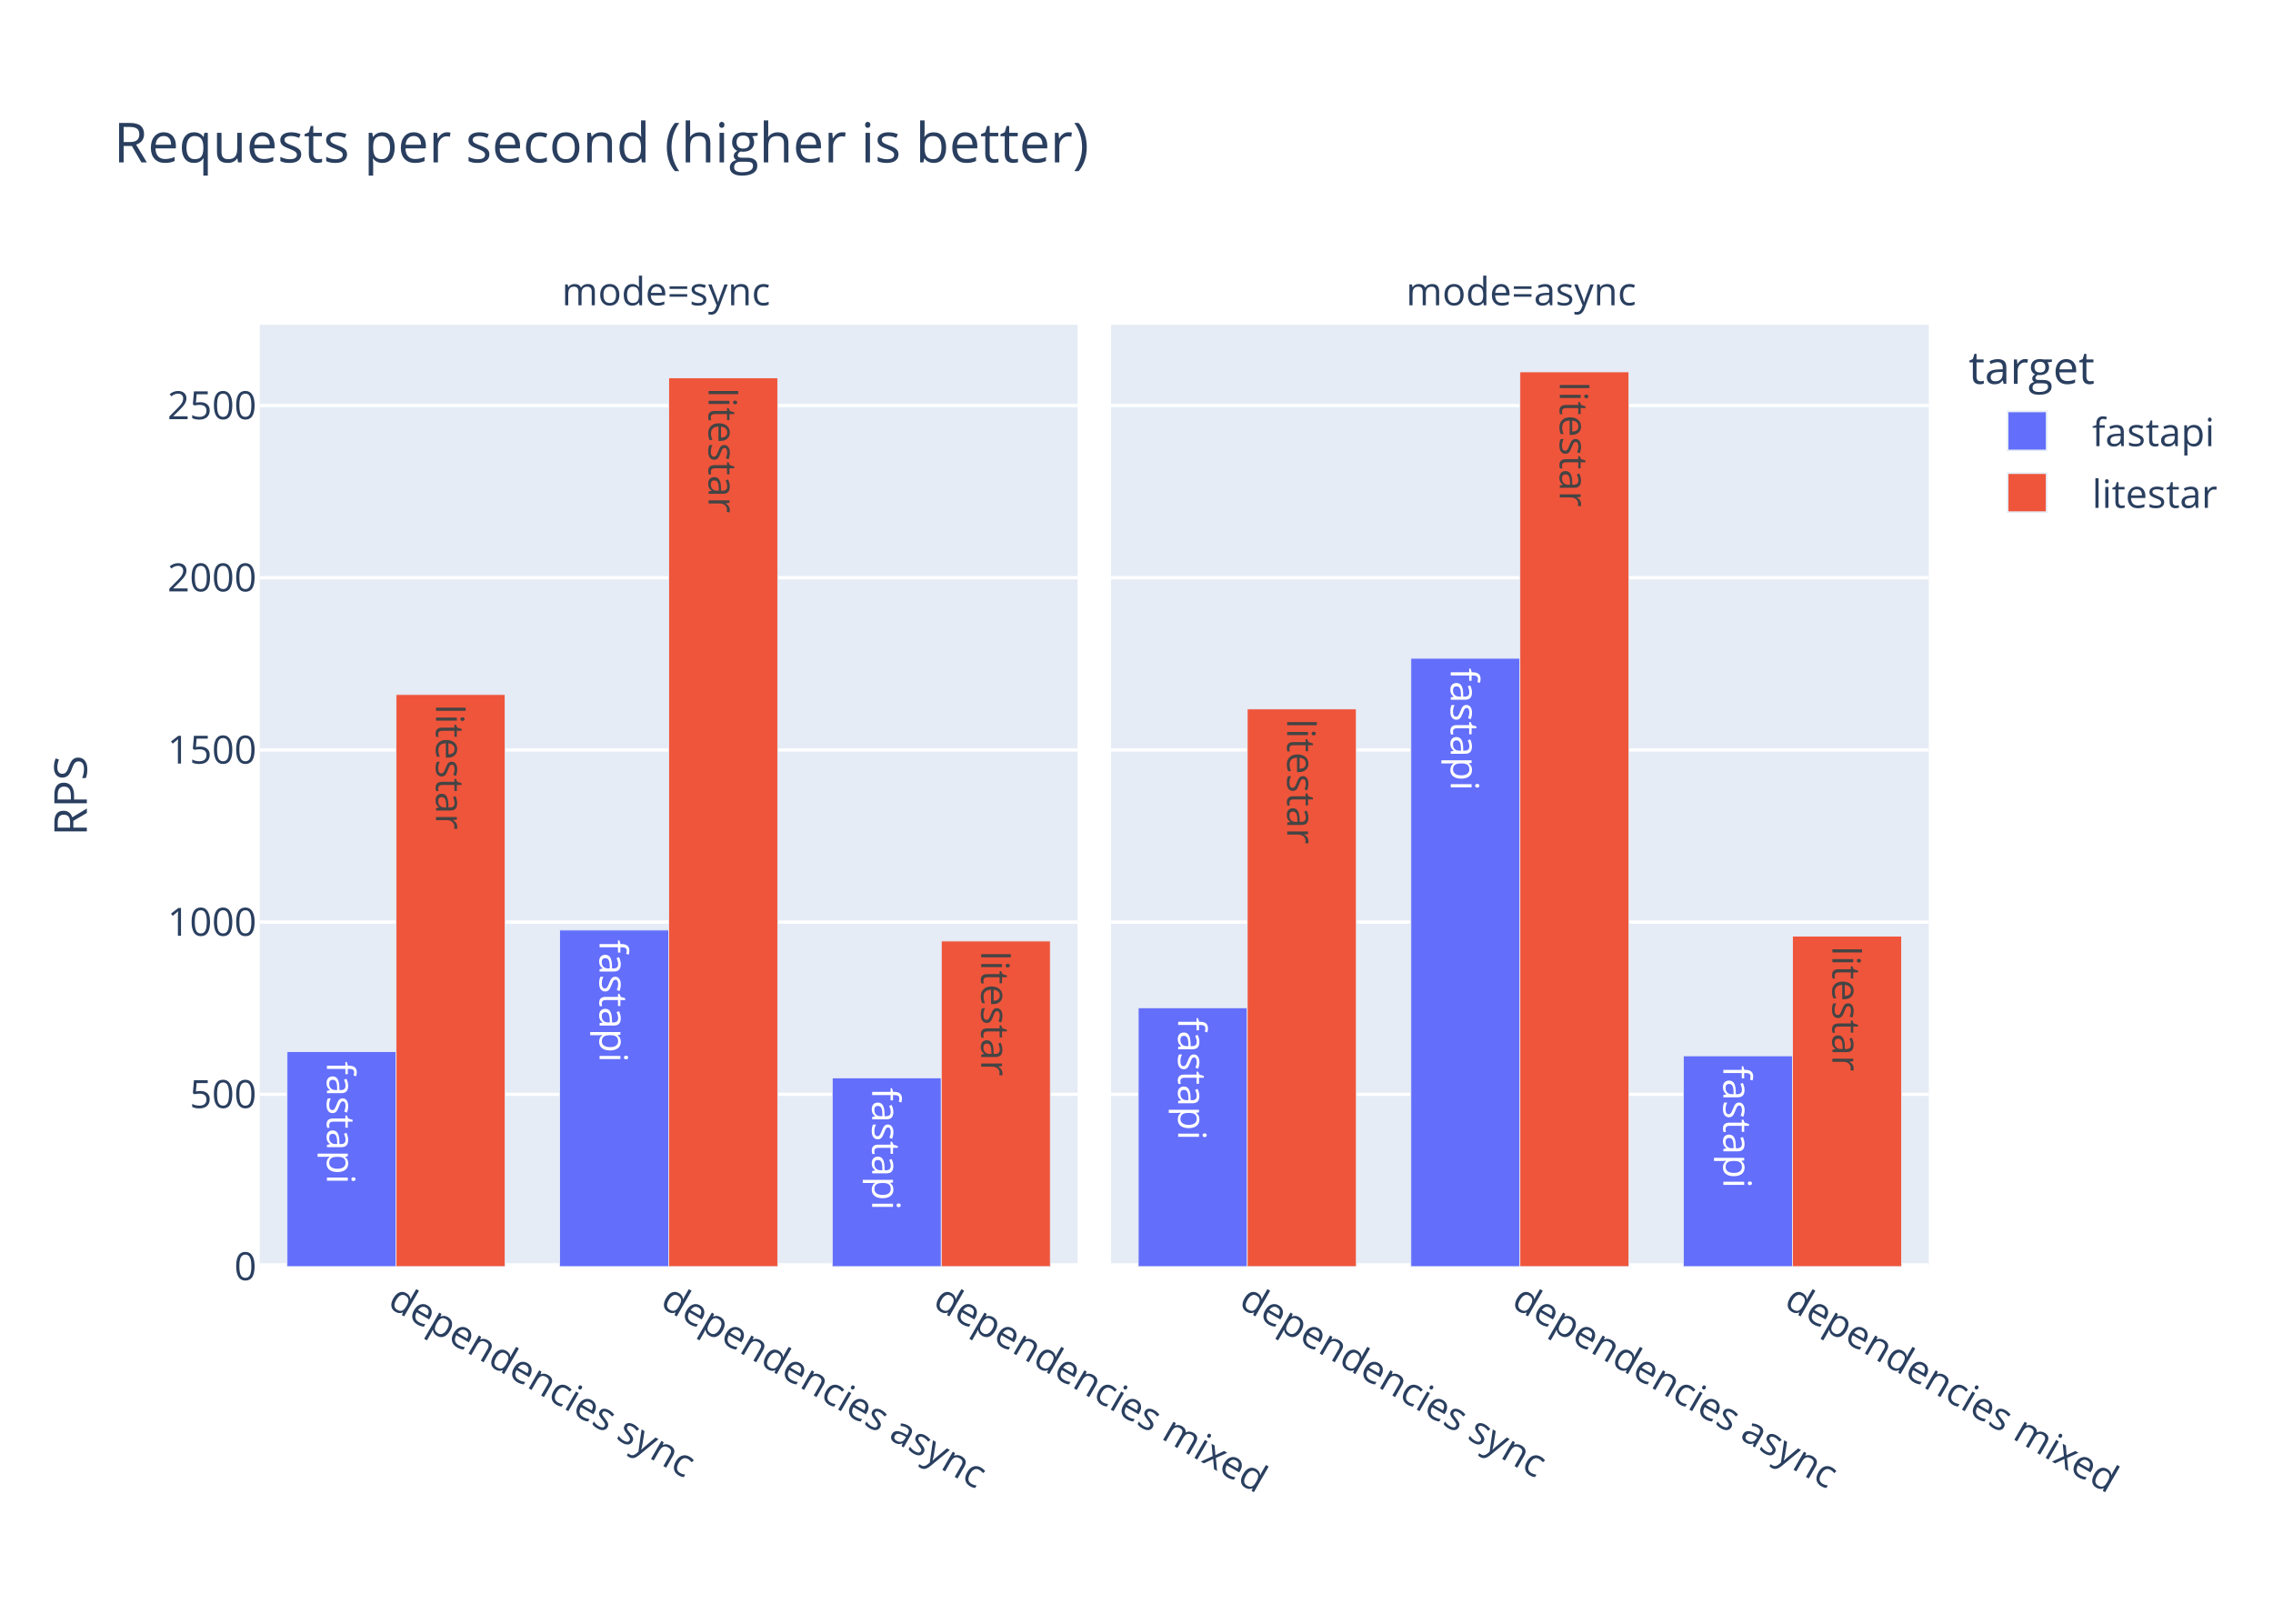
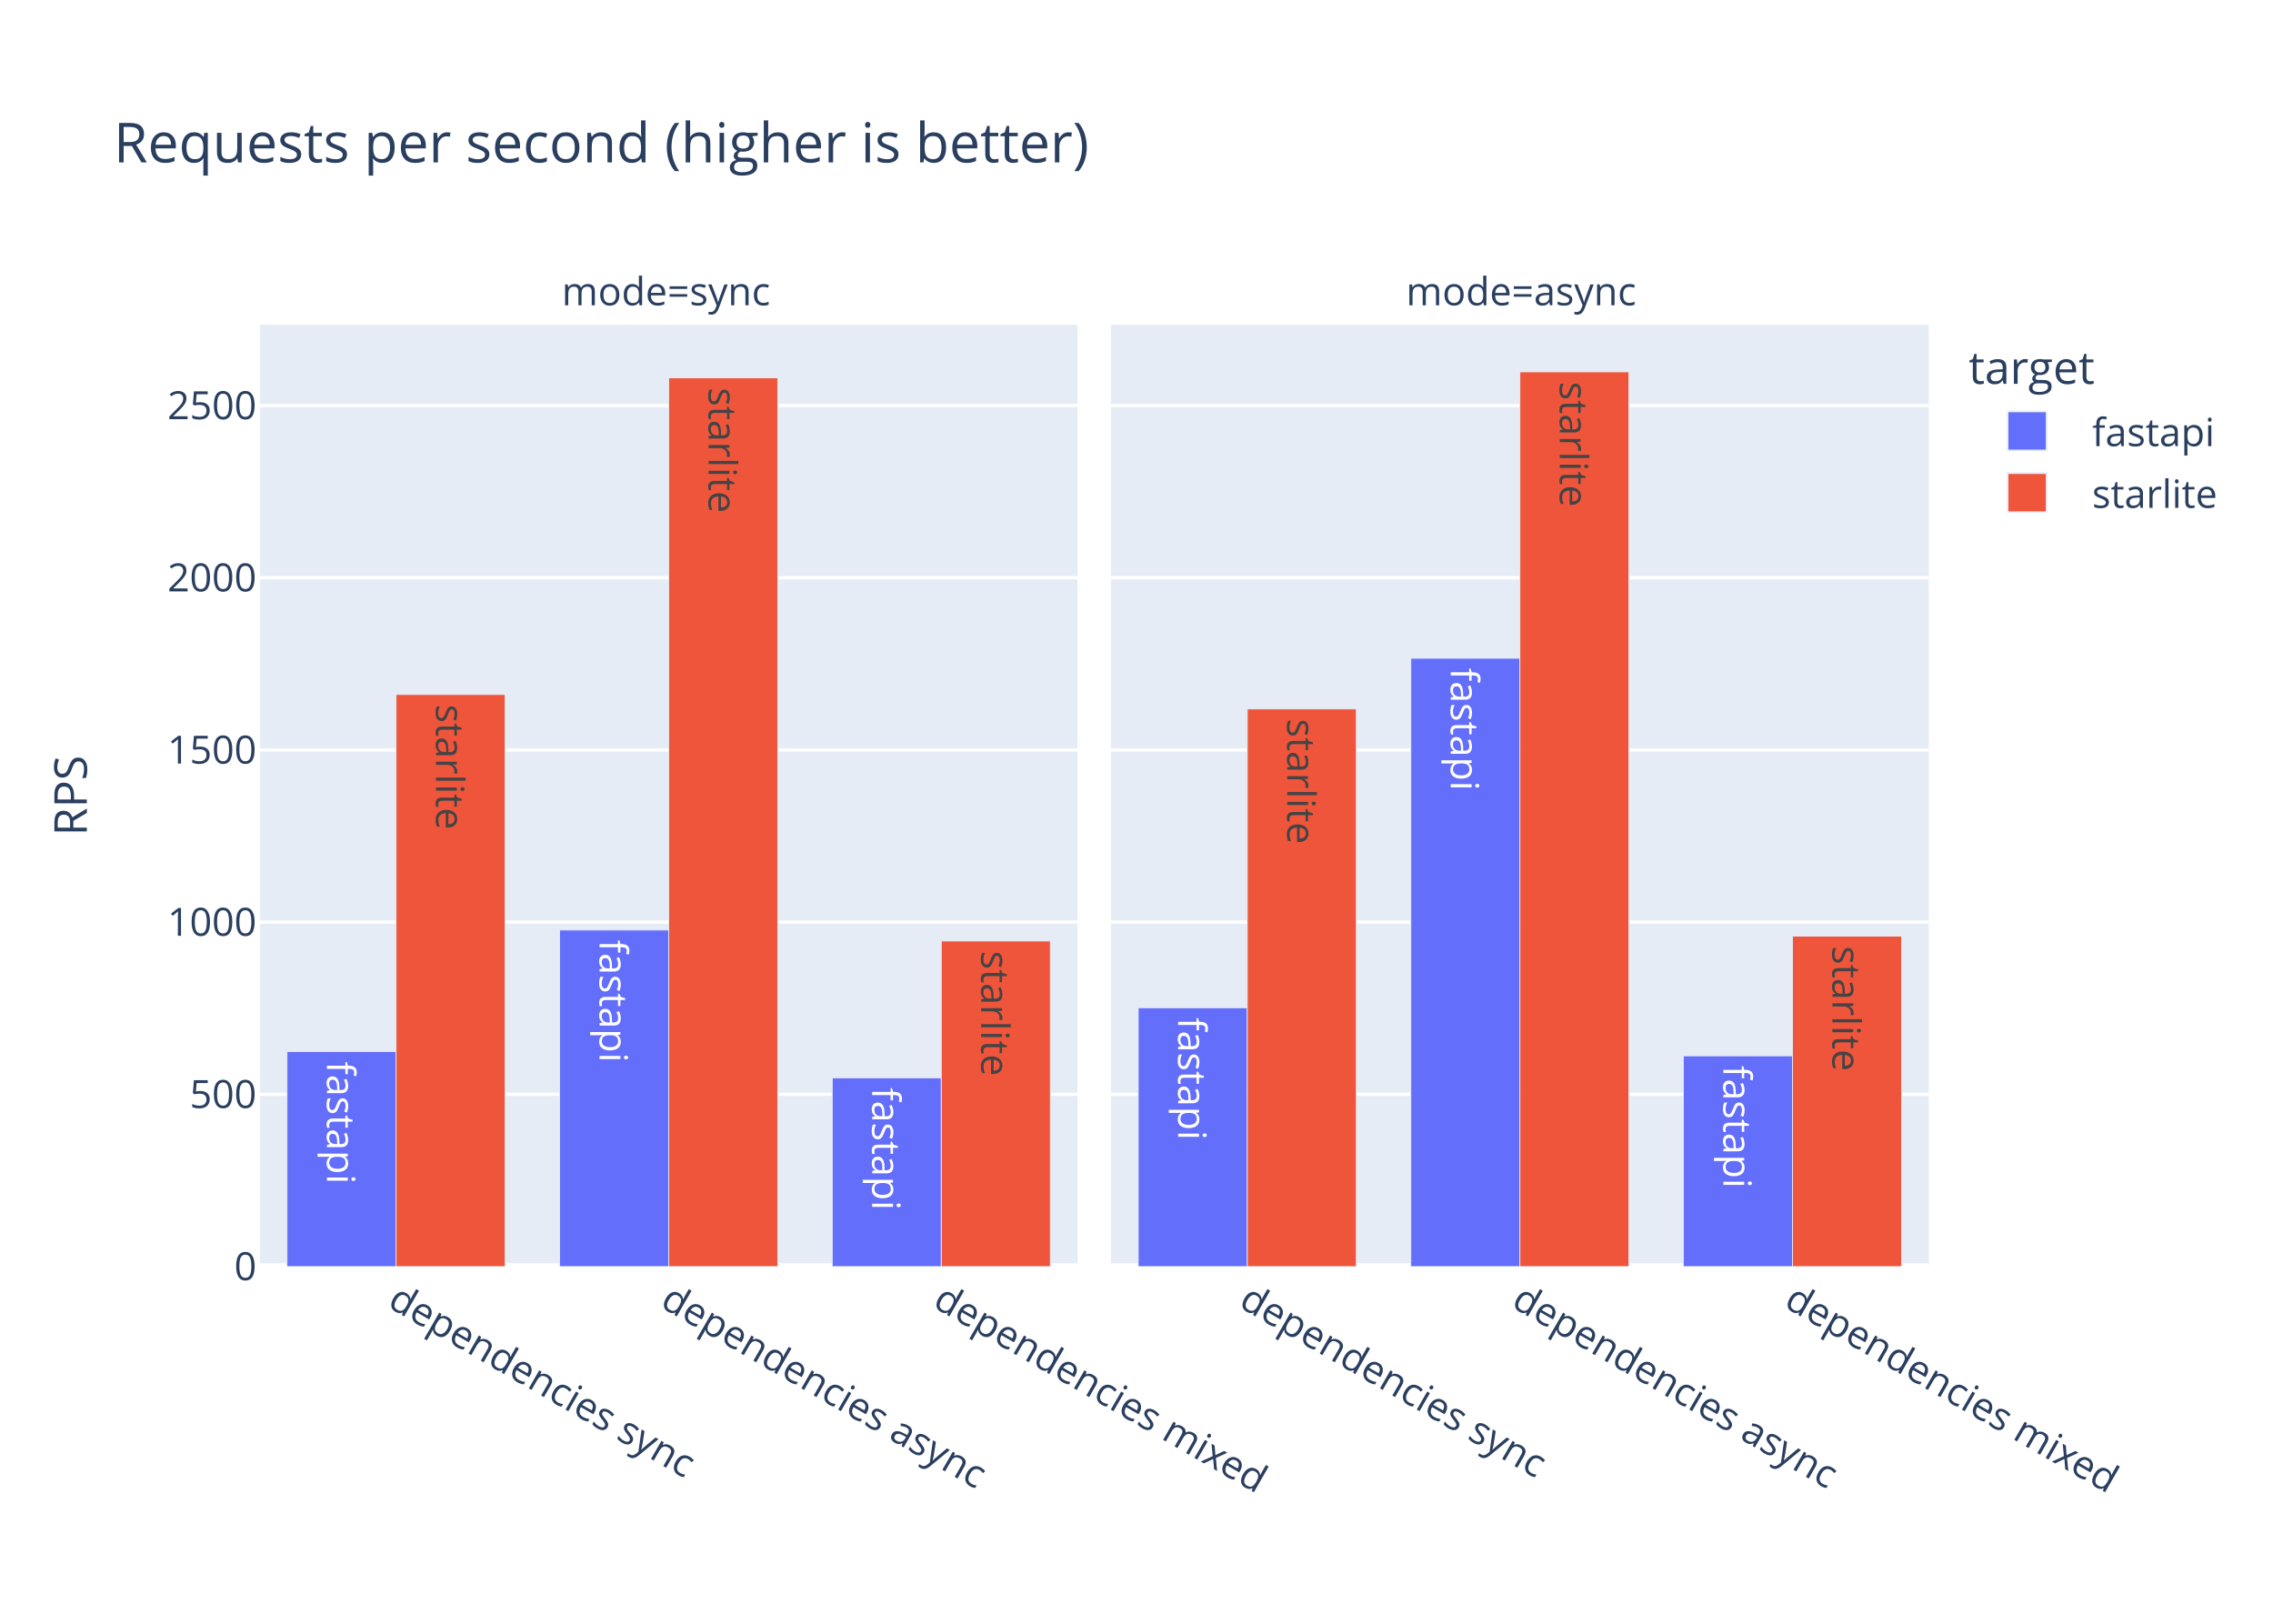
<svg xmlns="http://www.w3.org/2000/svg" class="main-svg" width="1400" height="1000" style="" viewBox="0 0 700 500">
  <rect x="0" y="0" width="700" height="500" style="fill: rgb(255, 255, 255); fill-opacity: 1;" />
  <defs id="defs-361416">
    <g class="clips">
      <clipPath id="clip361416xyplot" class="plotclip">
        <rect width="251.86" height="290" />
      </clipPath>
      <clipPath id="clip361416x2y2plot" class="plotclip">
        <rect width="251.86" height="290" />
      </clipPath>
      <clipPath class="axesclip" id="clip361416x">
        <rect x="80" y="0" width="251.86" height="500" />
      </clipPath>
      <clipPath class="axesclip" id="clip361416y">
        <rect x="0" y="100" width="700" height="290" />
      </clipPath>
      <clipPath class="axesclip" id="clip361416xy">
        <rect x="80" y="100" width="251.86" height="290" />
      </clipPath>
      <clipPath class="axesclip" id="clip361416y2">
        <rect x="0" y="100" width="700" height="290" />
      </clipPath>
      <clipPath class="axesclip" id="clip361416xy2">
        <rect x="80" y="100" width="251.86" height="290" />
      </clipPath>
      <clipPath class="axesclip" id="clip361416x2">
        <rect x="342.14" y="0" width="251.86" height="500" />
      </clipPath>
      <clipPath class="axesclip" id="clip361416x2y">
        <rect x="342.14" y="100" width="251.86" height="290" />
      </clipPath>
      <clipPath class="axesclip" id="clip361416x2y2">
        <rect x="342.14" y="100" width="251.86" height="290" />
      </clipPath>
    </g>
    <g class="gradients" />
    <g class="patterns" />
  </defs>
  <g class="bglayer">
    <rect class="bg" x="80" y="100" width="251.86" height="290" style="fill: rgb(229, 236, 246); fill-opacity: 1; stroke-width: 0;" />
    <rect class="bg" x="342.14" y="100" width="251.86" height="290" style="fill: rgb(229, 236, 246); fill-opacity: 1; stroke-width: 0;" />
  </g>
  <g class="layer-below">
    <g class="imagelayer" />
    <g class="shapelayer" />
  </g>
  <g class="cartesianlayer">
    <g class="subplot xy">
      <g class="layer-subplot">
        <g class="shapelayer" />
        <g class="imagelayer" />
      </g>
      <g class="minor-gridlayer">
        <g class="x" />
        <g class="y" />
      </g>
      <g class="gridlayer">
        <g class="x" />
        <g class="y">
          <path class="ygrid crisp" transform="translate(0,336.98)" d="M80,0h251.86" style="stroke: rgb(255, 255, 255); stroke-opacity: 1; stroke-width: 1px;" />
          <path class="ygrid crisp" transform="translate(0,283.95)" d="M80,0h251.86" style="stroke: rgb(255, 255, 255); stroke-opacity: 1; stroke-width: 1px;" />
          <path class="ygrid crisp" transform="translate(0,230.93)" d="M80,0h251.86" style="stroke: rgb(255, 255, 255); stroke-opacity: 1; stroke-width: 1px;" />
          <path class="ygrid crisp" transform="translate(0,177.9)" d="M80,0h251.86" style="stroke: rgb(255, 255, 255); stroke-opacity: 1; stroke-width: 1px;" />
          <path class="ygrid crisp" transform="translate(0,124.88)" d="M80,0h251.86" style="stroke: rgb(255, 255, 255); stroke-opacity: 1; stroke-width: 1px;" />
        </g>
      </g>
      <g class="zerolinelayer">
        <path class="yzl zl crisp" transform="translate(0,390)" d="M80,0h251.86" style="stroke: rgb(255, 255, 255); stroke-opacity: 1; stroke-width: 2px;" />
      </g>
      <path class="xlines-below" />
      <path class="ylines-below" />
      <g class="overlines-below" />
      <g class="xaxislayer-below" />
      <g class="yaxislayer-below" />
      <g class="overaxes-below" />
      <g class="plot" transform="translate(80,100)" clip-path="url(#clip361416xyplot)">
        <g class="barlayer mlayer">
          <g class="trace bars" style="opacity: 1;">
            <g class="points">
              <g class="point">
                <path d="M8.4,290V223.84H41.98V290Z" style="vector-effect: non-scaling-stroke; opacity: 1; stroke-width: 0.5px; fill: rgb(99, 110, 250); fill-opacity: 1; stroke: rgb(229, 236, 246); stroke-opacity: 1;" />
                <text class="bartext bartext-inside" text-anchor="middle" data-notex="1" x="0" y="0" style="font-family: 'Open Sans', verdana, arial, sans-serif; font-size: 12px; fill: rgb(255, 255, 255); fill-opacity: 1; white-space: pre;" transform="translate(25.19,250.2306)rotate(90 0 -4.5)">fastapi</text>
              </g>
              <g class="point">
                <path d="M92.35,290V186.39H125.93V290Z" style="vector-effect: non-scaling-stroke; opacity: 1; stroke-width: 0.5px; fill: rgb(99, 110, 250); fill-opacity: 1; stroke: rgb(229, 236, 246); stroke-opacity: 1;" />
                <text class="bartext bartext-inside" text-anchor="middle" data-notex="1" x="0" y="0" style="font-family: 'Open Sans', verdana, arial, sans-serif; font-size: 12px; fill: rgb(255, 255, 255); fill-opacity: 1; white-space: pre;" transform="translate(109.14,212.7806)rotate(90 0 -4.5)">fastapi</text>
              </g>
              <g class="point">
                <path d="M176.3,290V231.9H209.88V290Z" style="vector-effect: non-scaling-stroke; opacity: 1; stroke-width: 0.5px; fill: rgb(99, 110, 250); fill-opacity: 1; stroke: rgb(229, 236, 246); stroke-opacity: 1;" />
                <text class="bartext bartext-inside" text-anchor="middle" data-notex="1" x="0" y="0" style="font-family: 'Open Sans', verdana, arial, sans-serif; font-size: 12px; fill: rgb(255, 255, 255); fill-opacity: 1; white-space: pre;" transform="translate(193.09,258.2906)rotate(90 0 -4.5)">fastapi</text>
              </g>
            </g>
          </g>
          <g class="trace bars" style="opacity: 1;">
            <g class="points">
              <g class="point">
                <path d="M41.98,290V113.87H75.56V290Z" style="vector-effect: non-scaling-stroke; opacity: 1; stroke-width: 0.5px; fill: rgb(239, 85, 59); fill-opacity: 1; stroke: rgb(229, 236, 246); stroke-opacity: 1;" />
-                 <text class="bartext bartext-inside" text-anchor="middle" data-notex="1" x="0" y="0" style="font-family: 'Open Sans', verdana, arial, sans-serif; font-size: 12px; fill: rgb(68, 68, 68); fill-opacity: 1; white-space: pre;" transform="translate(58.63719,140.7997)rotate(90 0.1328125 -4.5)">litestar</text>
+                 <text class="bartext bartext-inside" text-anchor="middle" data-notex="1" x="0" y="0" style="font-family: 'Open Sans', verdana, arial, sans-serif; font-size: 12px; fill: rgb(68, 68, 68); fill-opacity: 1; white-space: pre;" transform="translate(58.63719,140.7997)rotate(90 0.1328125 -4.5)">starlite</text>
              </g>
              <g class="point">
                <path d="M125.93,290V16.35H159.51V290Z" style="vector-effect: non-scaling-stroke; opacity: 1; stroke-width: 0.5px; fill: rgb(239, 85, 59); fill-opacity: 1; stroke: rgb(229, 236, 246); stroke-opacity: 1;" />
-                 <text class="bartext bartext-inside" text-anchor="middle" data-notex="1" x="0" y="0" style="font-family: 'Open Sans', verdana, arial, sans-serif; font-size: 12px; fill: rgb(68, 68, 68); fill-opacity: 1; white-space: pre;" transform="translate(142.5872,43.27969)rotate(90 0.1328125 -4.5)">litestar</text>
+                 <text class="bartext bartext-inside" text-anchor="middle" data-notex="1" x="0" y="0" style="font-family: 'Open Sans', verdana, arial, sans-serif; font-size: 12px; fill: rgb(68, 68, 68); fill-opacity: 1; white-space: pre;" transform="translate(142.5872,43.27969)rotate(90 0.1328125 -4.5)">starlite</text>
              </g>
              <g class="point">
                <path d="M209.88,290V189.77H243.46V290Z" style="vector-effect: non-scaling-stroke; opacity: 1; stroke-width: 0.5px; fill: rgb(239, 85, 59); fill-opacity: 1; stroke: rgb(229, 236, 246); stroke-opacity: 1;" />
-                 <text class="bartext bartext-inside" text-anchor="middle" data-notex="1" x="0" y="0" style="font-family: 'Open Sans', verdana, arial, sans-serif; font-size: 12px; fill: rgb(68, 68, 68); fill-opacity: 1; white-space: pre;" transform="translate(226.5372,216.6997)rotate(90 0.1328125 -4.5)">litestar</text>
+                 <text class="bartext bartext-inside" text-anchor="middle" data-notex="1" x="0" y="0" style="font-family: 'Open Sans', verdana, arial, sans-serif; font-size: 12px; fill: rgb(68, 68, 68); fill-opacity: 1; white-space: pre;" transform="translate(226.5372,216.6997)rotate(90 0.1328125 -4.5)">starlite</text>
              </g>
            </g>
          </g>
        </g>
      </g>
      <g class="overplot" />
      <path class="xlines-above crisp" d="M0,0" style="fill: none;" />
      <path class="ylines-above crisp" d="M0,0" style="fill: none;" />
      <g class="overlines-above" />
      <g class="xaxislayer-above">
        <g class="xtick">
          <text text-anchor="start" x="0" y="403" transform="translate(121.98,0) rotate(30,0,397)" style="font-family: 'Open Sans', verdana, arial, sans-serif; font-size: 12px; fill: rgb(42, 63, 95); fill-opacity: 1; white-space: pre; opacity: 1;">dependencies sync</text>
        </g>
        <g class="xtick">
          <text text-anchor="start" x="0" y="403" transform="translate(205.93,0) rotate(30,0,397)" style="font-family: 'Open Sans', verdana, arial, sans-serif; font-size: 12px; fill: rgb(42, 63, 95); fill-opacity: 1; white-space: pre; opacity: 1;">dependencies async</text>
        </g>
        <g class="xtick">
          <text text-anchor="start" x="0" y="403" transform="translate(289.88,0) rotate(30,0,397)" style="font-family: 'Open Sans', verdana, arial, sans-serif; font-size: 12px; fill: rgb(42, 63, 95); fill-opacity: 1; white-space: pre; opacity: 1;">dependencies mixed</text>
        </g>
      </g>
      <g class="yaxislayer-above">
        <g class="ytick">
          <text text-anchor="end" x="79" y="4.2" transform="translate(0,390)" style="font-family: 'Open Sans', verdana, arial, sans-serif; font-size: 12px; fill: rgb(42, 63, 95); fill-opacity: 1; white-space: pre; opacity: 1;">0</text>
        </g>
        <g class="ytick">
          <text text-anchor="end" x="79" y="4.2" style="font-family: 'Open Sans', verdana, arial, sans-serif; font-size: 12px; fill: rgb(42, 63, 95); fill-opacity: 1; white-space: pre; opacity: 1;" transform="translate(0,336.98)">500</text>
        </g>
        <g class="ytick">
          <text text-anchor="end" x="79" y="4.2" style="font-family: 'Open Sans', verdana, arial, sans-serif; font-size: 12px; fill: rgb(42, 63, 95); fill-opacity: 1; white-space: pre; opacity: 1;" transform="translate(0,283.95)">1000</text>
        </g>
        <g class="ytick">
          <text text-anchor="end" x="79" y="4.2" style="font-family: 'Open Sans', verdana, arial, sans-serif; font-size: 12px; fill: rgb(42, 63, 95); fill-opacity: 1; white-space: pre; opacity: 1;" transform="translate(0,230.93)">1500</text>
        </g>
        <g class="ytick">
          <text text-anchor="end" x="79" y="4.2" style="font-family: 'Open Sans', verdana, arial, sans-serif; font-size: 12px; fill: rgb(42, 63, 95); fill-opacity: 1; white-space: pre; opacity: 1;" transform="translate(0,177.9)">2000</text>
        </g>
        <g class="ytick">
          <text text-anchor="end" x="79" y="4.2" style="font-family: 'Open Sans', verdana, arial, sans-serif; font-size: 12px; fill: rgb(42, 63, 95); fill-opacity: 1; white-space: pre; opacity: 1;" transform="translate(0,124.88)">2500</text>
        </g>
      </g>
      <g class="overaxes-above" />
    </g>
    <g class="subplot x2y2">
      <g class="layer-subplot">
        <g class="shapelayer" />
        <g class="imagelayer" />
      </g>
      <g class="minor-gridlayer">
        <g class="x2" />
        <g class="y2" />
      </g>
      <g class="gridlayer">
        <g class="x2" />
        <g class="y2">
          <path class="y2grid crisp" transform="translate(0,336.98)" d="M342.14,0h251.86" style="stroke: rgb(255, 255, 255); stroke-opacity: 1; stroke-width: 1px;" />
          <path class="y2grid crisp" transform="translate(0,283.95)" d="M342.14,0h251.86" style="stroke: rgb(255, 255, 255); stroke-opacity: 1; stroke-width: 1px;" />
          <path class="y2grid crisp" transform="translate(0,230.93)" d="M342.14,0h251.86" style="stroke: rgb(255, 255, 255); stroke-opacity: 1; stroke-width: 1px;" />
          <path class="y2grid crisp" transform="translate(0,177.9)" d="M342.14,0h251.86" style="stroke: rgb(255, 255, 255); stroke-opacity: 1; stroke-width: 1px;" />
          <path class="y2grid crisp" transform="translate(0,124.88)" d="M342.14,0h251.86" style="stroke: rgb(255, 255, 255); stroke-opacity: 1; stroke-width: 1px;" />
        </g>
      </g>
      <g class="zerolinelayer">
        <path class="y2zl zl crisp" transform="translate(0,390)" d="M342.14,0h251.86" style="stroke: rgb(255, 255, 255); stroke-opacity: 1; stroke-width: 2px;" />
      </g>
      <path class="xlines-below" />
      <path class="ylines-below" />
      <g class="overlines-below" />
      <g class="xaxislayer-below" />
      <g class="yaxislayer-below" />
      <g class="overaxes-below" />
      <g class="plot" transform="translate(342.14,100)" clip-path="url(#clip361416x2y2plot)">
        <g class="barlayer mlayer">
          <g class="trace bars" style="opacity: 1;">
            <g class="points">
              <g class="point">
                <path d="M8.4,290V210.32H41.98V290Z" style="vector-effect: non-scaling-stroke; opacity: 1; stroke-width: 0.5px; fill: rgb(99, 110, 250); fill-opacity: 1; stroke: rgb(229, 236, 246); stroke-opacity: 1;" />
                <text class="bartext bartext-inside" text-anchor="middle" data-notex="1" x="0" y="0" style="font-family: 'Open Sans', verdana, arial, sans-serif; font-size: 12px; fill: rgb(255, 255, 255); fill-opacity: 1; white-space: pre;" transform="translate(25.19,236.7106)rotate(90 0 -4.5)">fastapi</text>
              </g>
              <g class="point">
                <path d="M92.35,290V102.7H125.93V290Z" style="vector-effect: non-scaling-stroke; opacity: 1; stroke-width: 0.5px; fill: rgb(99, 110, 250); fill-opacity: 1; stroke: rgb(229, 236, 246); stroke-opacity: 1;" />
                <text class="bartext bartext-inside" text-anchor="middle" data-notex="1" x="0" y="0" style="font-family: 'Open Sans', verdana, arial, sans-serif; font-size: 12px; fill: rgb(255, 255, 255); fill-opacity: 1; white-space: pre;" transform="translate(109.14,129.0906)rotate(90 0 -4.5)">fastapi</text>
              </g>
              <g class="point">
                <path d="M176.3,290V225.12H209.88V290Z" style="vector-effect: non-scaling-stroke; opacity: 1; stroke-width: 0.5px; fill: rgb(99, 110, 250); fill-opacity: 1; stroke: rgb(229, 236, 246); stroke-opacity: 1;" />
                <text class="bartext bartext-inside" text-anchor="middle" data-notex="1" x="0" y="0" style="font-family: 'Open Sans', verdana, arial, sans-serif; font-size: 12px; fill: rgb(255, 255, 255); fill-opacity: 1; white-space: pre;" transform="translate(193.09,251.5106)rotate(90 0 -4.5)">fastapi</text>
              </g>
            </g>
          </g>
          <g class="trace bars" style="opacity: 1;">
            <g class="points">
              <g class="point">
                <path d="M41.98,290V118.32H75.56V290Z" style="vector-effect: non-scaling-stroke; opacity: 1; stroke-width: 0.5px; fill: rgb(239, 85, 59); fill-opacity: 1; stroke: rgb(229, 236, 246); stroke-opacity: 1;" />
-                 <text class="bartext bartext-inside" text-anchor="middle" data-notex="1" x="0" y="0" style="font-family: 'Open Sans', verdana, arial, sans-serif; font-size: 12px; fill: rgb(68, 68, 68); fill-opacity: 1; white-space: pre;" transform="translate(58.63719,145.2497)rotate(90 0.1328125 -4.5)">litestar</text>
+                 <text class="bartext bartext-inside" text-anchor="middle" data-notex="1" x="0" y="0" style="font-family: 'Open Sans', verdana, arial, sans-serif; font-size: 12px; fill: rgb(68, 68, 68); fill-opacity: 1; white-space: pre;" transform="translate(58.63719,145.2497)rotate(90 0.1328125 -4.5)">starlite</text>
              </g>
              <g class="point">
                <path d="M125.93,290V14.5H159.51V290Z" style="vector-effect: non-scaling-stroke; opacity: 1; stroke-width: 0.5px; fill: rgb(239, 85, 59); fill-opacity: 1; stroke: rgb(229, 236, 246); stroke-opacity: 1;" />
-                 <text class="bartext bartext-inside" text-anchor="middle" data-notex="1" x="0" y="0" style="font-family: 'Open Sans', verdana, arial, sans-serif; font-size: 12px; fill: rgb(68, 68, 68); fill-opacity: 1; white-space: pre;" transform="translate(142.5872,41.42969)rotate(90 0.1328125 -4.5)">litestar</text>
+                 <text class="bartext bartext-inside" text-anchor="middle" data-notex="1" x="0" y="0" style="font-family: 'Open Sans', verdana, arial, sans-serif; font-size: 12px; fill: rgb(68, 68, 68); fill-opacity: 1; white-space: pre;" transform="translate(142.5872,41.42969)rotate(90 0.1328125 -4.5)">starlite</text>
              </g>
              <g class="point">
                <path d="M209.88,290V188.27H243.46V290Z" style="vector-effect: non-scaling-stroke; opacity: 1; stroke-width: 0.5px; fill: rgb(239, 85, 59); fill-opacity: 1; stroke: rgb(229, 236, 246); stroke-opacity: 1;" />
-                 <text class="bartext bartext-inside" text-anchor="middle" data-notex="1" x="0" y="0" style="font-family: 'Open Sans', verdana, arial, sans-serif; font-size: 12px; fill: rgb(68, 68, 68); fill-opacity: 1; white-space: pre;" transform="translate(226.5372,215.1997)rotate(90 0.1328125 -4.5)">litestar</text>
+                 <text class="bartext bartext-inside" text-anchor="middle" data-notex="1" x="0" y="0" style="font-family: 'Open Sans', verdana, arial, sans-serif; font-size: 12px; fill: rgb(68, 68, 68); fill-opacity: 1; white-space: pre;" transform="translate(226.5372,215.1997)rotate(90 0.1328125 -4.5)">starlite</text>
              </g>
            </g>
          </g>
        </g>
      </g>
      <g class="overplot" />
      <path class="xlines-above crisp" d="M0,0" style="fill: none;" />
      <path class="ylines-above crisp" d="M0,0" style="fill: none;" />
      <g class="overlines-above" />
      <g class="xaxislayer-above">
        <g class="x2tick">
          <text text-anchor="start" x="0" y="403" transform="translate(384.12,0) rotate(30,0,397)" style="font-family: 'Open Sans', verdana, arial, sans-serif; font-size: 12px; fill: rgb(42, 63, 95); fill-opacity: 1; white-space: pre; opacity: 1;">dependencies sync</text>
        </g>
        <g class="x2tick">
          <text text-anchor="start" x="0" y="403" transform="translate(468.07,0) rotate(30,0,397)" style="font-family: 'Open Sans', verdana, arial, sans-serif; font-size: 12px; fill: rgb(42, 63, 95); fill-opacity: 1; white-space: pre; opacity: 1;">dependencies async</text>
        </g>
        <g class="x2tick">
          <text text-anchor="start" x="0" y="403" transform="translate(552.02,0) rotate(30,0,397)" style="font-family: 'Open Sans', verdana, arial, sans-serif; font-size: 12px; fill: rgb(42, 63, 95); fill-opacity: 1; white-space: pre; opacity: 1;">dependencies mixed</text>
        </g>
      </g>
      <g class="yaxislayer-above" />
      <g class="overaxes-above" />
    </g>
  </g>
  <g class="polarlayer" />
  <g class="smithlayer" />
  <g class="ternarylayer" />
  <g class="geolayer" />
  <g class="funnelarealayer" />
  <g class="pielayer" />
  <g class="iciclelayer" />
  <g class="treemaplayer" />
  <g class="sunburstlayer" />
  <g class="glimages" />
  <defs id="topdefs-361416">
    <g class="clips" />
    <clipPath id="legend361416">
      <rect width="84" height="67" x="0" y="0" />
    </clipPath>
  </defs>
  <g class="layer-above">
    <g class="imagelayer" />
    <g class="shapelayer" />
  </g>
  <g class="infolayer">
    <g class="legend" pointer-events="all" transform="translate(604.28,100)">
      <rect class="bg" shape-rendering="crispEdges" width="84" height="67" x="0" y="0" style="stroke: rgb(68, 68, 68); stroke-opacity: 1; fill: rgb(255, 255, 255); fill-opacity: 1; stroke-width: 0px;" />
      <g class="scrollbox" transform="" clip-path="url(#legend361416)">
        <text class="legendtitletext" text-anchor="start" x="2" y="18.2" style="font-family: 'Open Sans', verdana, arial, sans-serif; font-size: 14px; fill: rgb(42, 63, 95); fill-opacity: 1; white-space: pre;">target</text>
        <g class="groups" transform="">
          <g class="traces" transform="translate(0,32.7)" style="opacity: 1;">
            <text class="legendtext" text-anchor="start" x="40" y="4.68" style="font-family: 'Open Sans', verdana, arial, sans-serif; font-size: 12px; fill: rgb(42, 63, 95); fill-opacity: 1; white-space: pre;">fastapi</text>
            <g class="layers" style="opacity: 1;">
              <g class="legendfill" />
              <g class="legendlines" />
              <g class="legendsymbols">
                <g class="legendpoints">
                  <path class="legendundefined" d="M6,6H-6V-6H6Z" transform="translate(20,0)" style="stroke-width: 0.5px; fill: rgb(99, 110, 250); fill-opacity: 1; stroke: rgb(229, 236, 246); stroke-opacity: 1;" />
                </g>
              </g>
            </g>
            <rect class="legendtoggle" x="0" y="-9.5" width="78.844" height="19" style="fill: rgb(0, 0, 0); fill-opacity: 0;" />
          </g>
        </g>
        <g class="groups" transform="">
          <g class="traces" transform="translate(0,51.7)" style="opacity: 1;">
-             <text class="legendtext" text-anchor="start" x="40" y="4.68" style="font-family: 'Open Sans', verdana, arial, sans-serif; font-size: 12px; fill: rgb(42, 63, 95); fill-opacity: 1; white-space: pre;">litestar</text>
+             <text class="legendtext" text-anchor="start" x="40" y="4.68" style="font-family: 'Open Sans', verdana, arial, sans-serif; font-size: 12px; fill: rgb(42, 63, 95); fill-opacity: 1; white-space: pre;">starlite</text>
            <g class="layers" style="opacity: 1;">
              <g class="legendfill" />
              <g class="legendlines" />
              <g class="legendsymbols">
                <g class="legendpoints">
                  <path class="legendundefined" d="M6,6H-6V-6H6Z" transform="translate(20,0)" style="stroke-width: 0.5px; fill: rgb(239, 85, 59); fill-opacity: 1; stroke: rgb(229, 236, 246); stroke-opacity: 1;" />
                </g>
              </g>
            </g>
            <rect class="legendtoggle" x="0" y="-9.5" width="78.844" height="19" style="fill: rgb(0, 0, 0); fill-opacity: 0;" />
          </g>
        </g>
      </g>
      <rect class="scrollbar" rx="20" ry="3" width="0" height="0" x="0" y="0" style="fill: rgb(128, 139, 164); fill-opacity: 1;" />
    </g>
    <g class="g-gtitle">
      <text class="gtitle" x="35" y="50" text-anchor="start" dy="0em" style="font-family: 'Open Sans', verdana, arial, sans-serif; font-size: 17px; fill: rgb(42, 63, 95); opacity: 1; font-weight: normal; white-space: pre;">Requests per second (higher is better)</text>
    </g>
    <g class="g-xtitle" />
    <g class="g-x2title" />
    <g class="g-ytitle">
      <text class="ytitle" transform="rotate(-90,26.74688,245)" x="26.747" y="245" text-anchor="middle" style="font-family: 'Open Sans', verdana, arial, sans-serif; font-size: 14px; fill: rgb(42, 63, 95); opacity: 1; font-weight: normal; white-space: pre;">RPS</text>
    </g>
    <g class="g-y2title" />
    <g class="annotation" data-index="0" style="opacity: 1;">
      <g class="annotation-text-g" transform="rotate(0,205.93,89.5)">
        <g class="cursor-pointer" transform="translate(171,79)">
          <rect class="bg" x="0.5" y="0.5" width="68" height="20" style="stroke-width: 1px; stroke: rgb(0, 0, 0); stroke-opacity: 0; fill: rgb(0, 0, 0); fill-opacity: 0;" />
          <text class="annotation-text" text-anchor="middle" x="34.109" y="15" style="font-family: 'Open Sans', verdana, arial, sans-serif; font-size: 12px; fill: rgb(42, 63, 95); fill-opacity: 1; white-space: pre;">mode=sync</text>
        </g>
      </g>
    </g>
    <g class="annotation" data-index="1" style="opacity: 1;">
      <g class="annotation-text-g" transform="rotate(0,468.07,89.5)">
        <g class="cursor-pointer" transform="translate(431,79)">
          <rect class="bg" x="0.5" y="0.5" width="74" height="20" style="stroke-width: 1px; stroke: rgb(0, 0, 0); stroke-opacity: 0; fill: rgb(0, 0, 0); fill-opacity: 0;" />
          <text class="annotation-text" text-anchor="middle" x="37.453" y="15" style="font-family: 'Open Sans', verdana, arial, sans-serif; font-size: 12px; fill: rgb(42, 63, 95); fill-opacity: 1; white-space: pre;">mode=async</text>
        </g>
      </g>
    </g>
  </g>
</svg>
